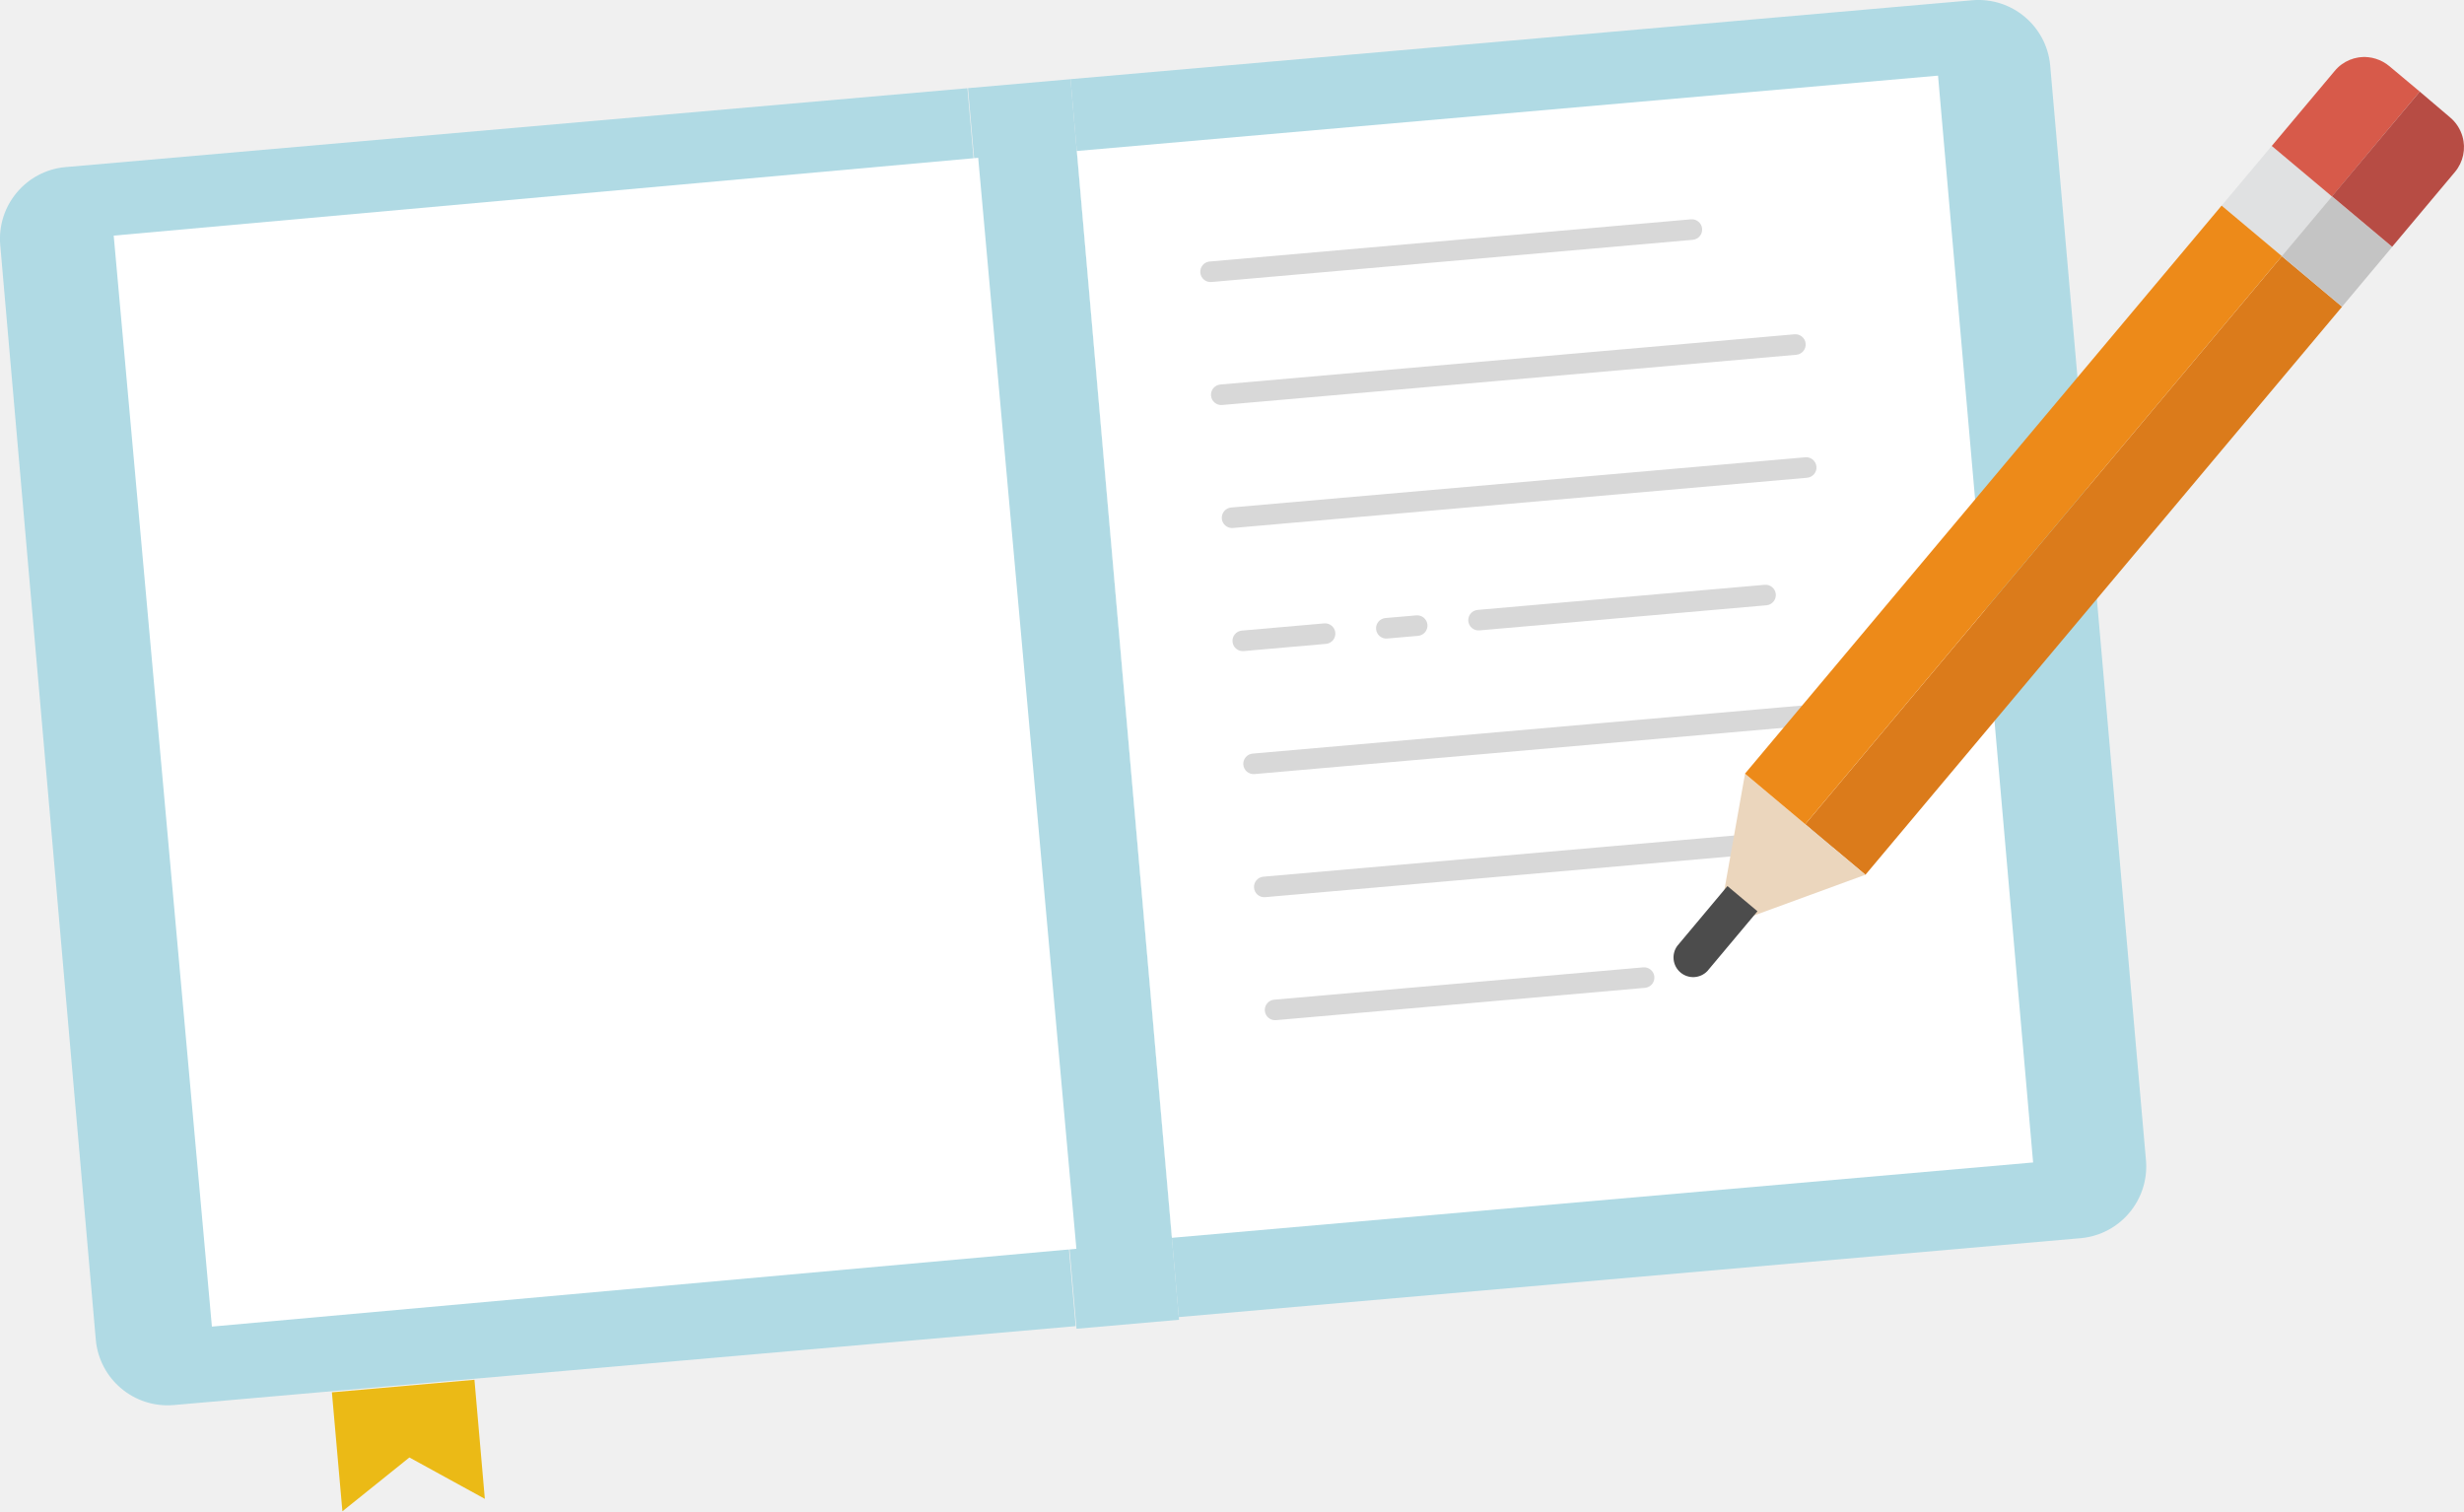
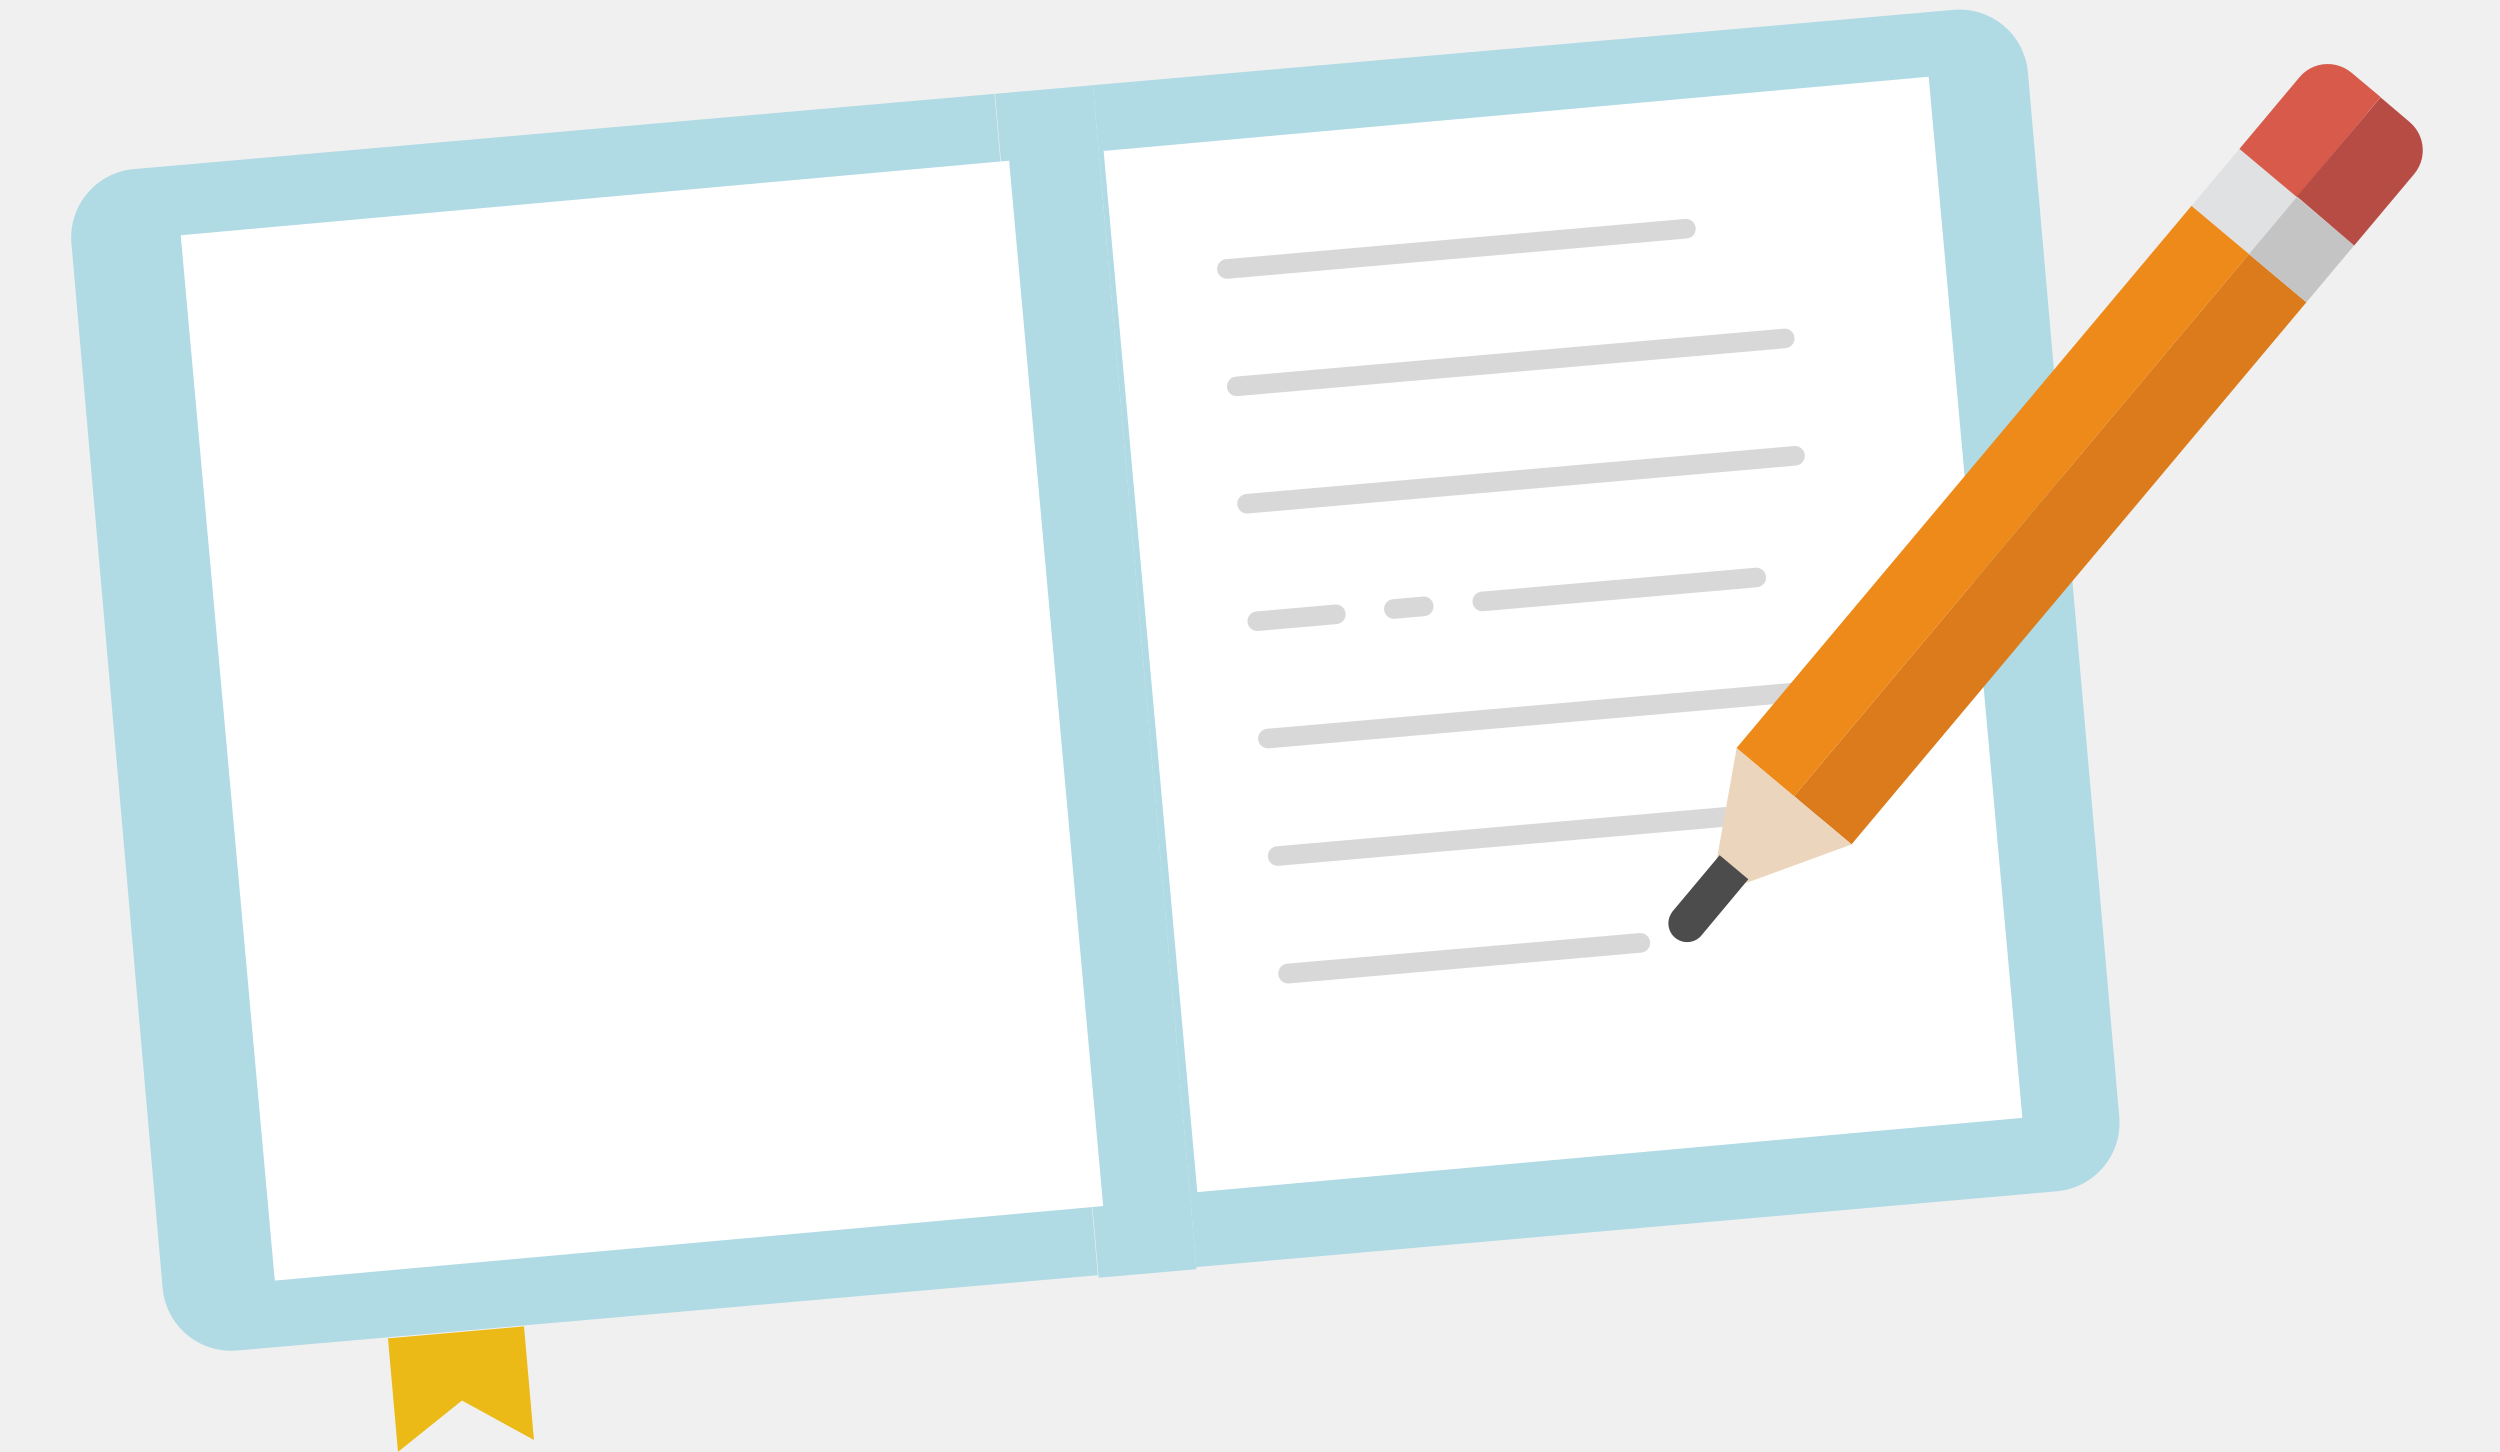
- <svg xmlns="http://www.w3.org/2000/svg" id="Layer_1" data-name="Layer 1" viewBox="0 0 239.42 146.84">
+ <svg xmlns="http://www.w3.org/2000/svg" id="Layer_1" data-name="Layer 1" viewBox="0 0 254.53 147.82">
  <defs>
    <style>.cls-1{fill:#b0dae4;}.cls-2{fill:#fff;}.cls-3{fill:#d8d8d8;}.cls-4{fill:#e0e1e2;}.cls-5{fill:#d75a4a;}.cls-6{fill:#db7b1b;}.cls-7{fill:#c4c4c4;}.cls-8{fill:#b74c44;}.cls-9{fill:#ebd6bd;}.cls-10{fill:#4c4c4c;}.cls-11{fill:#ed8a19;}.cls-12{fill:#ebba16;}</style>
  </defs>
  <g id="Page-1">
    <g id="Tutorial-2">
      <g id="Group-6">
        <g id="Group-4">
-           <rect id="Rectangle-11" class="cls-1" x="100" y="8" width="10" height="121" transform="translate(-6.26 9.31) rotate(-5)" />
+           <rect id="Rectangle-11" class="cls-1" x="106.56" y="8.88" width="10" height="121" transform="translate(-5.62 9.99) rotate(-5)" />
          <g id="Group-3">
            <g id="Group">
-               <path id="Shape" class="cls-1" d="M202.9,120.4l-87.67,7.67L104.71,7.79l87.67-7.67a7,7,0,0,1,7.52,6.33l9.31,106.41a7,7,0,0,1-6.31,7.54h0Z" transform="translate(-0.69 -0.1)" />
-               <path id="Shape-2" data-name="Shape" class="cls-1" d="M17.54,136.62l87.67-7.67L94.69,8.67,7,16.34A7,7,0,0,0,.71,23.88L10,130.29a7,7,0,0,0,7.52,6.33h0Z" transform="translate(-0.69 -0.1)" />
-               <rect id="Rectangle-15" class="cls-2" x="109.78" y="10.91" width="84" height="106" transform="translate(-5.68 13.37) rotate(-5)" />
-               <rect id="Rectangle-15-2" data-name="Rectangle-15" class="cls-2" x="16.08" y="19.1" width="84" height="106" transform="matrix(1, -0.09, 0.09, 1, -6.75, 5.24)" />
+               <path id="Shape" class="cls-1" d="M209.46,121.28L121.79,129,111.27,8.67,198.94,1a7,7,0,0,1,7.52,6.33l9.31,106.41a7,7,0,0,1-6.31,7.54h0Z" />
+               <path id="Shape-2" class="cls-1" d="M24.1,137.5l87.67-7.67L101.25,9.55,13.56,17.22a7,7,0,0,0-6.29,7.54l9.29,106.41a7,7,0,0,0,7.52,6.33h0Z" />
+               <rect id="Rectangle-15" class="cls-2" x="116.34" y="11.79" width="84" height="106" transform="matrix(1, -0.09, 0.09, 1, -5.04, 14.05)" />
+               <rect id="Rectangle-15-2" class="cls-2" x="22.9" y="19.88" width="84.34" height="106.43" transform="matrix(1, -0.09, 0.09, 1, -6.29, 6.13)" />
              <g id="Group-5">
-                 <path id="Rectangle-17" class="cls-3" d="M119.27,37.46l55.79-4.88a1,1,0,0,1,1.08.91h0a1,1,0,0,1-.91,1.08l-55.79,4.88a1,1,0,0,1-1.08-.91h0A1,1,0,0,1,119.27,37.46Z" transform="translate(-0.69 -0.1)" />
-                 <path id="Rectangle-17-2" data-name="Rectangle-17" class="cls-3" d="M120.32,49.41l55.79-4.88a1,1,0,0,1,1.08.91h0a1,1,0,0,1-.91,1.08l-55.79,4.88a1,1,0,0,1-1.08-.91h0A1,1,0,0,1,120.32,49.41Z" transform="translate(-0.69 -0.1)" />
-                 <path id="Rectangle-17-3" data-name="Rectangle-17" class="cls-3" d="M144.27,59.36l27.89-2.44a1,1,0,0,1,1.08.91h0a1,1,0,0,1-.91,1.08l-27.89,2.44a1,1,0,0,1-1.08-.91h0A1,1,0,0,1,144.27,59.36Z" transform="translate(-0.69 -0.1)" />
-                 <path id="Rectangle-17-4" data-name="Rectangle-17" class="cls-3" d="M118.22,25.51L165,21.41a1,1,0,0,1,1.08.91h0a1,1,0,0,1-.91,1.08L118.4,27.5a1,1,0,0,1-1.08-.91h0A1,1,0,0,1,118.22,25.51Z" transform="translate(-0.69 -0.1)" />
-                 <path id="Rectangle-17-5" data-name="Rectangle-17" class="cls-3" d="M124.5,97.23l35.86-3.14a1,1,0,0,1,1.08.91h0a1,1,0,0,1-.91,1.08l-35.86,3.14a1,1,0,0,1-1.08-.91h0A1,1,0,0,1,124.5,97.23Z" transform="translate(-0.69 -0.1)" />
-                 <path id="Rectangle-17-6" data-name="Rectangle-17" class="cls-3" d="M123.45,85.28l55.79-4.88a1,1,0,0,1,1.08.91h0a1,1,0,0,1-.91,1.08l-55.79,4.88a1,1,0,0,1-1.08-.91h0A1,1,0,0,1,123.45,85.28Z" transform="translate(-0.69 -0.1)" />
-                 <path id="Rectangle-17-7" data-name="Rectangle-17" class="cls-3" d="M135.31,60.15l3-.26a1,1,0,0,1,1.08.91h0a1,1,0,0,1-.91,1.08l-3,.26a1,1,0,0,1-1.08-.91h0A1,1,0,0,1,135.31,60.15Z" transform="translate(-0.69 -0.1)" />
-                 <path id="Rectangle-17-8" data-name="Rectangle-17" class="cls-3" d="M121.36,61.37l8-.7a1,1,0,0,1,1.08.91h0a1,1,0,0,1-.91,1.08l-8,.7a1,1,0,0,1-1.08-.91h0A1,1,0,0,1,121.36,61.37Z" transform="translate(-0.69 -0.1)" />
-                 <path id="Rectangle-17-9" data-name="Rectangle-17" class="cls-3" d="M122.41,73.32l55.79-4.88a1,1,0,0,1,1.08.91h0a1,1,0,0,1-.91,1.08l-55.79,4.88a1,1,0,0,1-1.08-.91h0A1,1,0,0,1,122.41,73.32Z" transform="translate(-0.69 -0.1)" />
+                 <path id="Rectangle-17" class="cls-3" d="M125.83,38.34l55.79-4.88a1,1,0,0,1,1.08.91h0a1,1,0,0,1-.91,1.08L126,40.33a1,1,0,0,1-1.08-.91h0A1,1,0,0,1,125.83,38.34Z" />
+                 <path id="Rectangle-17-2" class="cls-3" d="M126.88,50.29l55.79-4.88a1,1,0,0,1,1.08.91h0a1,1,0,0,1-.91,1.08l-55.79,4.88a1,1,0,0,1-1.08-.91h0A1,1,0,0,1,126.88,50.29Z" />
+                 <path id="Rectangle-17-3" class="cls-3" d="M150.83,60.24l27.89-2.44a1,1,0,0,1,1.08.91h0a1,1,0,0,1-.91,1.08L151,62.23a1,1,0,0,1-1.08-.91h0A1,1,0,0,1,150.83,60.24Z" />
+                 <path id="Rectangle-17-4" class="cls-3" d="M124.78,26.39l46.78-4.1a1,1,0,0,1,1.08.91h0a1,1,0,0,1-.91,1.08L125,28.38a1,1,0,0,1-1.08-.91h0A1,1,0,0,1,124.78,26.39Z" />
+                 <path id="Rectangle-17-5" class="cls-3" d="M131.06,98.11L166.92,95a1,1,0,0,1,1.08.91h0a1,1,0,0,1-.91,1.08l-35.86,3.14a1,1,0,0,1-1.08-.91h0A1,1,0,0,1,131.06,98.11Z" />
+                 <path id="Rectangle-17-6" class="cls-3" d="M130,86.16l55.79-4.88a1,1,0,0,1,1.08.91h0a1,1,0,0,1-.91,1.08l-55.79,4.88a1,1,0,0,1-1.08-.91h0A1,1,0,0,1,130,86.16Z" />
+                 <path id="Rectangle-17-7" class="cls-3" d="M141.87,61l3-.26a1,1,0,0,1,1.08.91h0a1,1,0,0,1-.91,1.08L142,63a1,1,0,0,1-1.08-.91h0A1,1,0,0,1,141.87,61Z" />
+                 <path id="Rectangle-17-8" class="cls-3" d="M127.92,62.25l8-.7a1,1,0,0,1,1.08.91h0a1,1,0,0,1-.91,1.08l-8,.7a1,1,0,0,1-1.08-.91h0A1,1,0,0,1,127.92,62.25Z" />
+                 <path id="Rectangle-17-9" class="cls-3" d="M129,74.2l55.79-4.88a1,1,0,0,1,1.08.91h0a1,1,0,0,1-.91,1.08l-55.79,4.88a1,1,0,0,1-1.08-.91h0A1,1,0,0,1,129,74.2Z" />
              </g>
            </g>
          </g>
        </g>
        <g id="Group-2">
-           <path id="Shape-3" data-name="Shape" class="cls-3" d="M209.5-14.59" transform="translate(-0.69 -0.1)" />
-           <rect id="Rectangle-path" class="cls-4" x="218.12" y="15.81" width="7.58" height="7.64" transform="translate(63.55 176.91) rotate(-50)" />
-           <path id="Shape-4" data-name="Shape" class="cls-5" d="M230.82,5.67A3.75,3.75,0,0,0,227.54,7h0a3.75,3.75,0,0,1,3.29-1.32h0Z" transform="translate(-0.69 -0.1)" />
-           <path id="Shape-5" data-name="Shape" class="cls-5" d="M235.81,9l-2.95-2.47a3.82,3.82,0,0,0-1.32-.72,3.61,3.61,0,0,0-.72-0.15A3.75,3.75,0,0,0,227.54,7l-6.11,7.28,5.85,4.91L235.81,9h0Z" transform="translate(-0.69 -0.1)" />
-           <rect id="Rectangle-path-2" data-name="Rectangle-path" class="cls-6" x="166.15" y="51.22" width="72.05" height="7.64" transform="translate(29.37 174.44) rotate(-50)" />
-           <rect id="Rectangle-path-3" data-name="Rectangle-path" class="cls-7" x="223.97" y="20.72" width="7.58" height="7.64" transform="translate(61.88 183.14) rotate(-50)" />
-           <path id="Shape-6" data-name="Shape" class="cls-8" d="M233.12,24.09l6.11-7.28a3.75,3.75,0,0,0,.73-3.46,3.79,3.79,0,0,0-1.21-1.85L235.81,9l-8.53,10.17,5.85,4.91h0Z" transform="translate(-0.69 -0.1)" />
-           <polygon id="Shape-7" data-name="Shape" class="cls-9" points="181.26 84.99 169.56 75.18 166.88 90.25 181.26 84.99" />
-           <path id="Shape-8" data-name="Shape" class="cls-10" d="M163.67,92a1.91,1.91,0,0,0,2.92,2.45l4.87-5.81-2.92-2.45L163.67,92h0Z" transform="translate(-0.69 -0.1)" />
-           <rect id="Rectangle-path-4" data-name="Rectangle-path" class="cls-11" x="160.3" y="46.31" width="72.05" height="7.64" transform="translate(31.04 168.2) rotate(-50)" />
+           <rect id="Rectangle-path" class="cls-4" x="224.69" y="16.7" width="7.58" height="7.64" transform="translate(65.9 182.35) rotate(-50)" />
+           <path id="Shape-4" class="cls-5" d="M237.38,6.55a3.75,3.75,0,0,0-3.28,1.33h0a3.75,3.75,0,0,1,3.29-1.32h0Z" />
+           <path id="Shape-5" class="cls-5" d="M242.37,9.88l-2.95-2.47a3.82,3.82,0,0,0-1.32-.72,3.61,3.61,0,0,0-.72-0.15,3.75,3.75,0,0,0-3.28,1.34L228,15.16l5.85,4.91,8.53-10.19h0Z" />
+           <rect id="Rectangle-path-2" class="cls-6" x="172.72" y="52.1" width="72.05" height="7.64" transform="translate(31.72 179.88) rotate(-50)" />
+           <rect id="Rectangle-path-3" class="cls-7" x="230.54" y="21.6" width="7.58" height="7.64" transform="translate(64.23 188.59) rotate(-50)" />
+           <path id="Shape-6" class="cls-8" d="M239.68,25l6.11-7.28a3.75,3.75,0,0,0,.73-3.46,3.79,3.79,0,0,0-1.21-1.85l-2.94-2.5L233.84,20,239.69,25h0Z" />
+           <polygon id="Shape-7" class="cls-9" points="188.51 85.97 176.81 76.16 174.13 91.23 188.51 85.97" />
+           <path id="Shape-8" class="cls-10" d="M170.23,92.88a1.91,1.91,0,0,0,2.92,2.45L178,89.52l-2.92-2.45-4.87,5.81h0Z" />
+           <rect id="Rectangle-path-4" class="cls-11" x="166.86" y="47.19" width="72.05" height="7.64" transform="translate(33.4 173.64) rotate(-50)" />
        </g>
-         <polygon id="Shape-9" data-name="Shape" class="cls-12" points="47.11 145.63 39.78 141.61 33.27 146.84 32.25 135.28 46.1 134.06 47.11 145.63" />
+         <polygon id="Shape-9" class="cls-12" points="54.36 146.61 47.03 142.59 40.52 147.82 39.5 136.26 53.35 135.04 54.36 146.61" />
      </g>
    </g>
  </g>
</svg>
